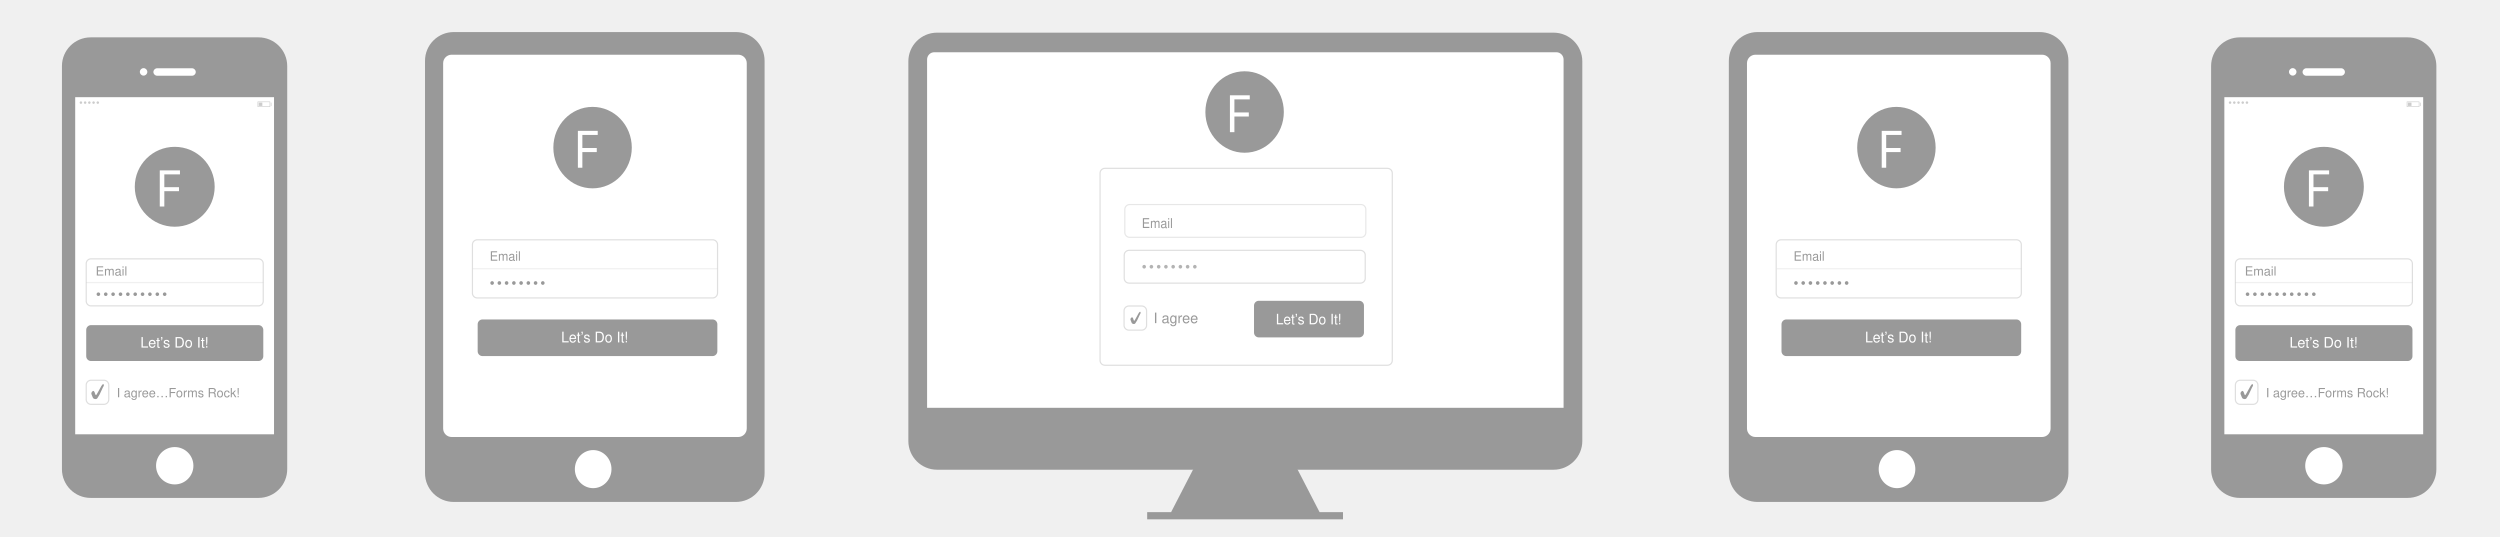
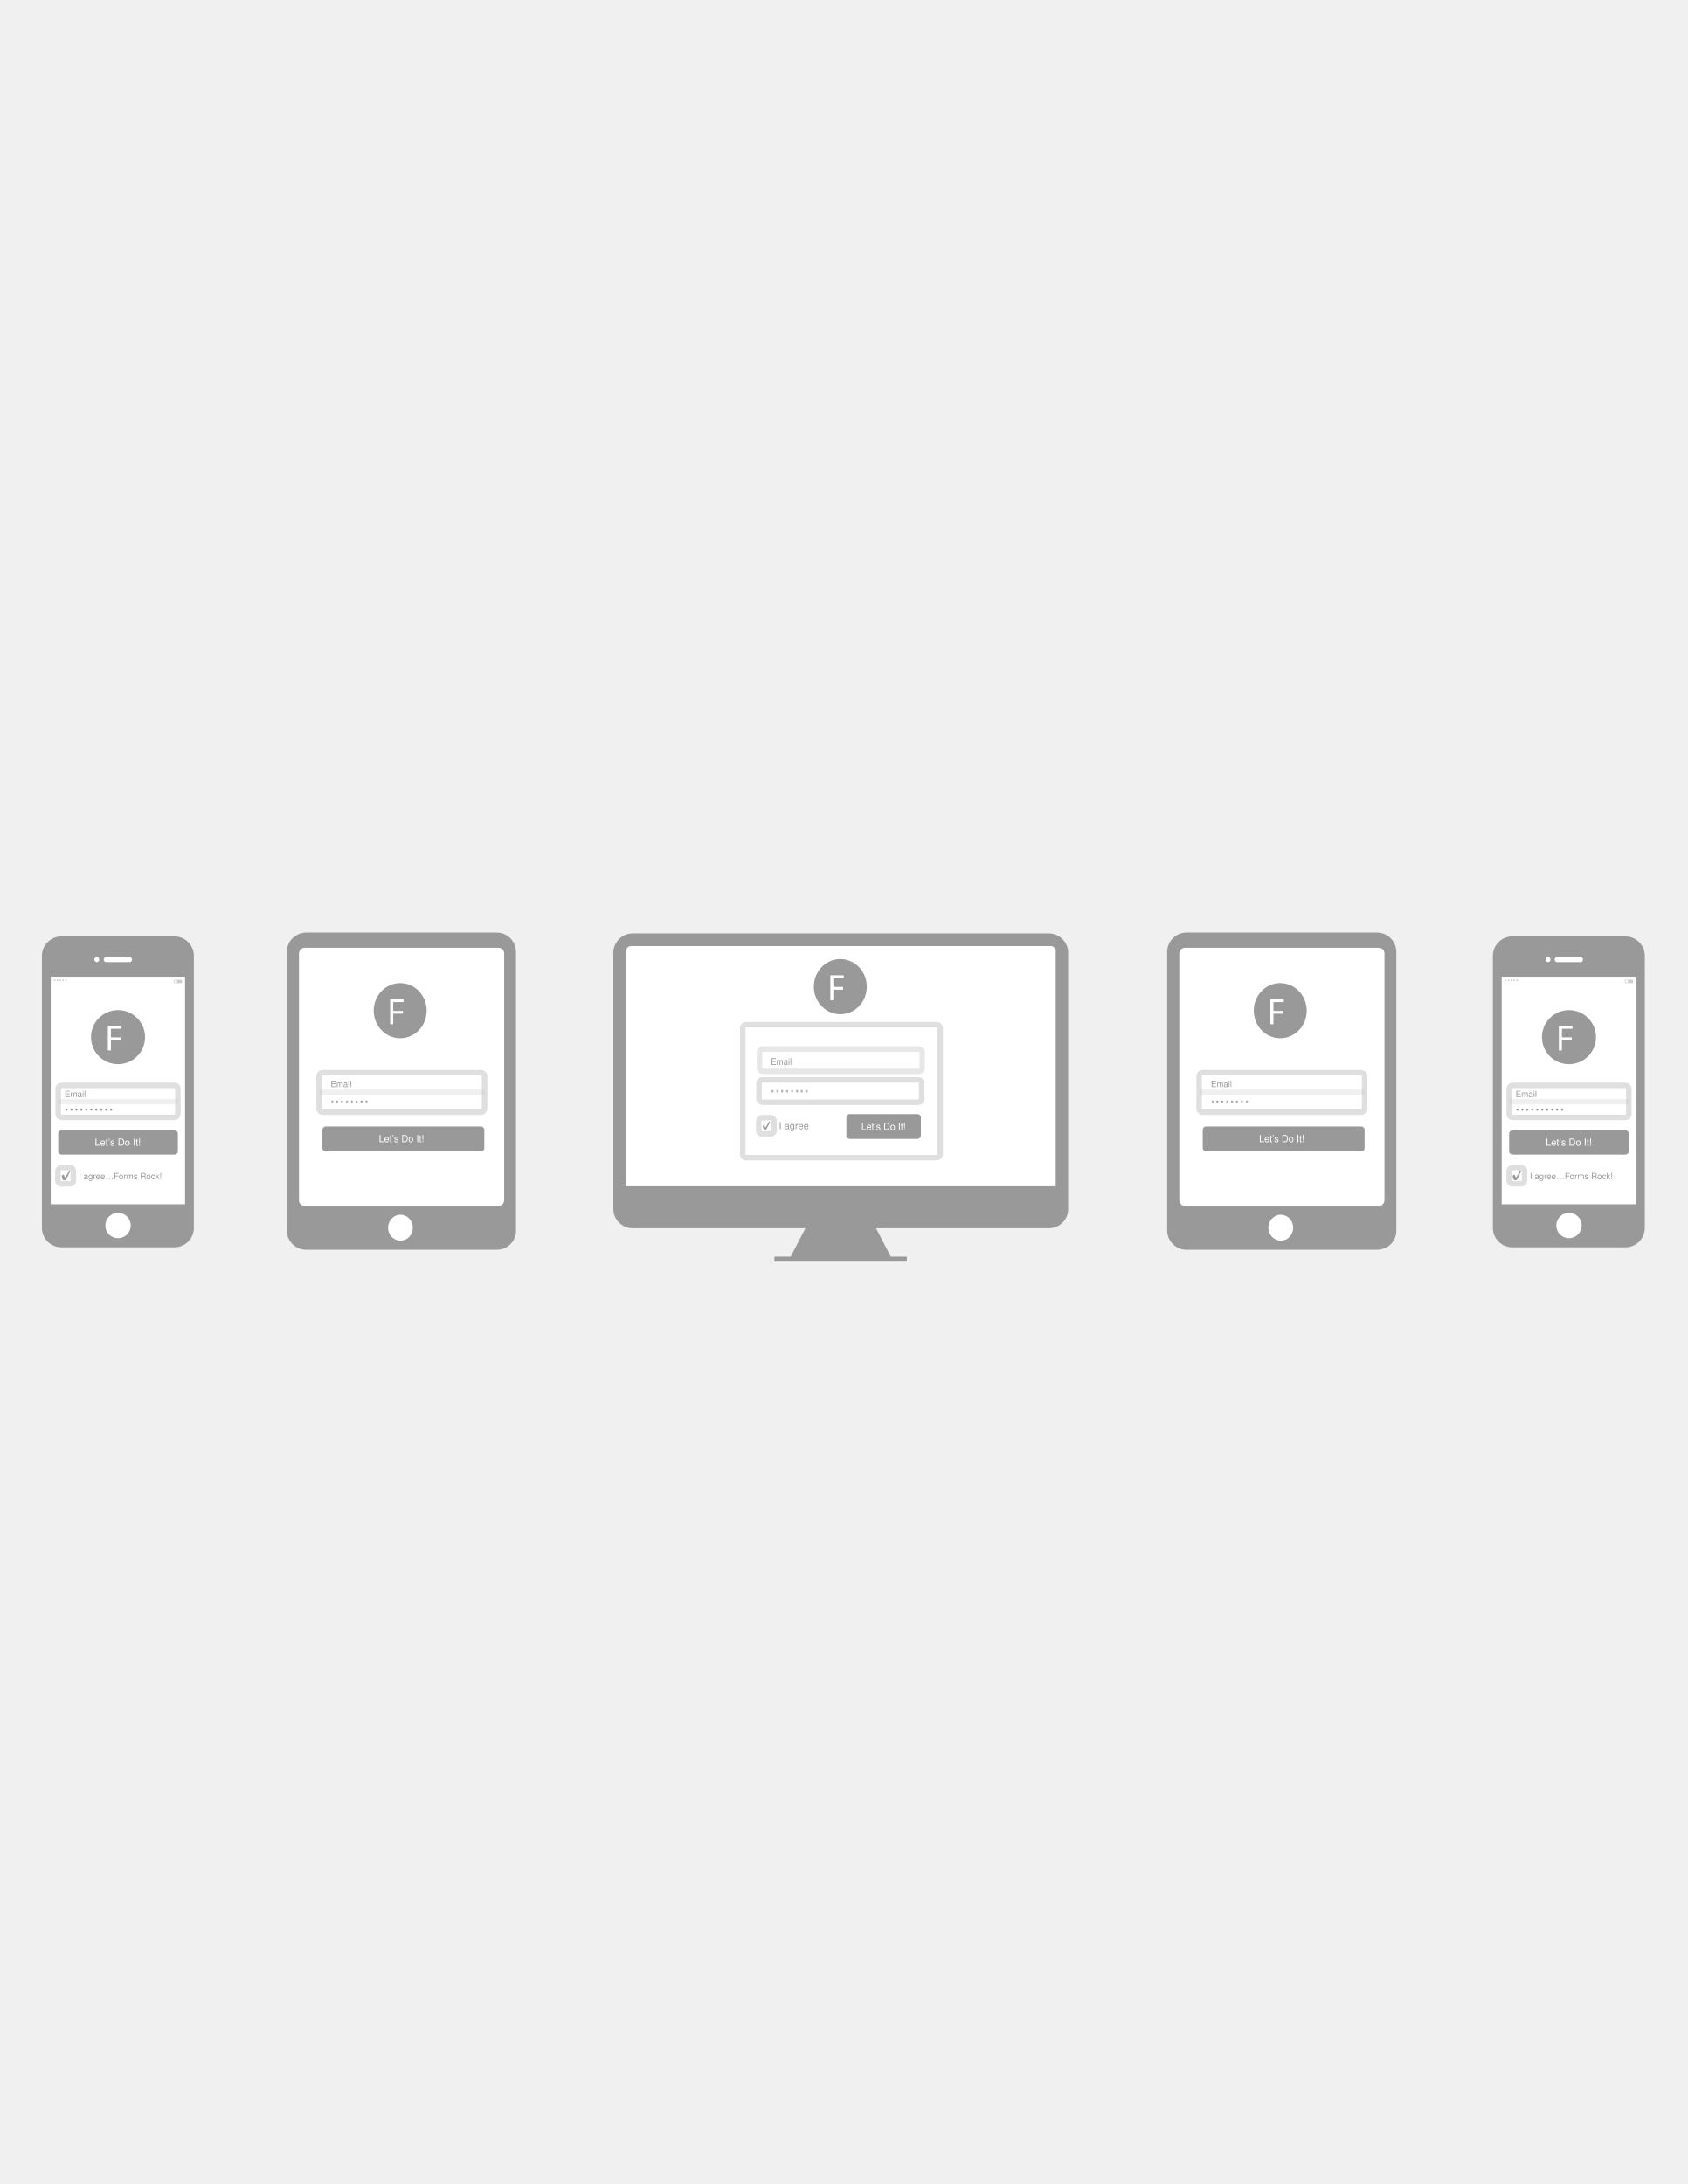
- <svg xmlns="http://www.w3.org/2000/svg" version="1.1" x="0" y="0" viewBox="0 0 4149.3 890" enable-background="new 0 0 4149.3 890" xml:space="preserve">
-   <path fill="#999999" d="M429 826.4H150.5c-26.4 0-47.7-21.4-47.7-47.7V109.7c0-26.4 21.4-47.7 47.7-47.7H429c26.4 0 47.7 21.4 47.7 47.7v668.9C476.8 805.1 455.4 826.4 429 826.4z" />
-   <rect x="124.8" y="161.3" fill="#FFFFFF" width="330" height="559.5" />
-   <circle fill="#FFFFFF" cx="290" cy="773" r="31" />
-   <path fill="#FFFFFF" d="M318.7 125.7h-57.9c-3.4 0-6.2-2.8-6.2-6.2v0c0-3.4 2.8-6.2 6.2-6.2h57.9c3.4 0 6.2 2.8 6.2 6.2v0C324.9 122.9 322.1 125.7 318.7 125.7z" />
-   <circle fill="#FFFFFF" cx="238.3" cy="119.3" r="6.2" />
-   <circle fill="#CCCCCC" cx="134.3" cy="170.3" r="2.1" />
-   <circle fill="#CCCCCC" cx="141.3" cy="170.3" r="2.1" />
-   <circle fill="#CCCCCC" cx="148.3" cy="170.3" r="2.1" />
-   <circle fill="#CCCCCC" cx="155.3" cy="170.3" r="2.1" />
-   <circle fill="#CCCCCC" cx="162.3" cy="170.3" r="2.1" />
-   <rect x="428" y="169" fill="none" stroke="#CCCCCC" stroke-miterlimit="10" width="20" height="8" />
-   <rect x="429.3" y="170.2" fill="#CCCCCC" width="6.1" height="5.6" />
-   <path fill="#CCCCCC" d="M450.2 176.1h-0.4c-0.2 0-0.3-0.1-0.3-0.3v-5.2c0-0.2 0.1-0.3 0.3-0.3h0.4c0.2 0 0.3 0.1 0.3 0.3v5.2C450.6 176 450.4 176.1 450.2 176.1z" />
-   <path opacity="0.26" fill="#FFFFFF" stroke="#828282" stroke-width="2" stroke-miterlimit="10" d="M428.9 507.7H151.1c-4.4 0-8-3.6-8-8v-62.1c0-4.4 3.6-8 8-8h277.8c4.4 0 8 3.6 8 8v62.1C436.9 504.1 433.3 507.7 428.9 507.7z" />
-   <line opacity="0.26" fill="none" stroke="#C5C5C5" stroke-width="2" stroke-miterlimit="10" x1="143" y1="469" x2="437" y2="469" />
-   <image overflow="visible" opacity="0.25" width="318" height="85" transform="matrix(1 0 0 1 131 532)" />
-   <path fill="#999999" d="M429 599.2H151.1c-4.4 0-8-3.6-8-8v-43.6c0-4.4 3.6-8 8-8H429c4.4 0 8 3.6 8 8v43.6C437 595.6 433.4 599.2 429 599.2z" />
-   <circle fill="#999999" cx="163.3" cy="488.3" r="3" />
-   <circle fill="#999999" cx="175.5" cy="488.3" r="3" />
-   <circle fill="#999999" cx="187.7" cy="488.3" r="3" />
-   <circle fill="#999999" cx="200" cy="488.3" r="3" />
-   <circle fill="#999999" cx="212.2" cy="488.3" r="3" />
-   <circle fill="#999999" cx="224.4" cy="488.3" r="3" />
-   <circle fill="#999999" cx="236.6" cy="488.3" r="3" />
-   <circle fill="#999999" cx="248.8" cy="488.3" r="3" />
-   <circle fill="#999999" cx="261.1" cy="488.3" r="3" />
-   <circle fill="#999999" cx="273.3" cy="488.3" r="3" />
-   <text transform="matrix(1 0 0 1 158.738 457.3281)" fill="#999999" font-family="'Helvetica'" font-size="21">Email</text>
-   <circle fill="#999999" cx="290" cy="310" r="66.3" />
-   <path opacity="0.26" fill="none" stroke="#828282" stroke-width="2" stroke-miterlimit="10" d="M172.5 671.1h-21.4c-4.4 0-8-3.6-8-8v-24c0-4.4 3.6-8 8-8h21.4c4.4 0 8 3.6 8 8v24C180.5 667.5 176.9 671.1 172.5 671.1z" />
-   <text transform="matrix(1 0 0 1 257.0232 342.7646)" fill="#FFFFFF" font-family="'CherrySwash-Regular'" font-size="84">F</text>
-   <text transform="matrix(1 0 0 1 193.738 659.3281)" fill="#999999" font-family="'Helvetica'" font-size="21">I agree…Forms Rock!</text>
-   <path fill="#999999" d="M172.4 639.3c0 1.3-0.9 2.4-1.6 3.7l-0.1 0.2 -5.5 11.8c-1.4 2.5-2.6 4.5-3.6 5.9 -1 1.4-1.8 1.2-2.4 1.4 -0.6 0.2-1.4 0.1-2.4-0.2 -1-0.3-1.7-0.7-2.1-1.2 -0.7-1-0.8-1.4-1.4-2.9 -0.6-1.5-0.8-1.8-1.6-4 -0.3-1-0.1-2 0.5-3.1 0.6-1.1 1.4-1.7 2.4-2 1-0.3 1.8 0.5 2.4 2.2 0.1 0.2 0.1 0.3 0.2 0.4 0.5 1.3 0.9 3.2 1.3 3.6 0.3 0.5 0.7 0.7 1 0.6 0.1 0 0.4-0.3 0.7-0.7 0.3-0.4 1.7-2.9 2.1-3.6l5.8-10.5c0.6-1 1.1-1.7 1.6-2.3 0.5-0.6 1-0.9 1.4-1 0.3-0.1 0.6 0 0.8 0.2 0.2 0.2 0.4 0.6 0.5 1.2L172.4 639.3z" />
-   <text transform="matrix(1 0 0 1 232.9032 576.9155)" fill="#FFFFFF" font-family="'Helvetica'" font-size="24">Let’s Do It!</text>
-   <path fill="#999999" d="M3996 826.4h-278.5c-26.4 0-47.7-21.4-47.7-47.7V109.7c0-26.4 21.4-47.7 47.7-47.7H3996c26.4 0 47.7 21.4 47.7 47.7v668.9C4043.8 805.1 4022.4 826.4 3996 826.4z" />
-   <rect x="3691.8" y="161.3" fill="#FFFFFF" width="330" height="559.5" />
-   <circle fill="#FFFFFF" cx="3857" cy="773" r="31" />
-   <path fill="#FFFFFF" d="M3885.7 125.7h-57.9c-3.4 0-6.2-2.8-6.2-6.2v0c0-3.4 2.8-6.2 6.2-6.2h57.9c3.4 0 6.2 2.8 6.2 6.2v0C3891.9 122.9 3889.1 125.7 3885.7 125.7z" />
-   <circle fill="#FFFFFF" cx="3805.3" cy="119.3" r="6.2" />
-   <circle fill="#CCCCCC" cx="3701.3" cy="170.3" r="2.1" />
-   <circle fill="#CCCCCC" cx="3708.3" cy="170.3" r="2.1" />
-   <circle fill="#CCCCCC" cx="3715.3" cy="170.3" r="2.1" />
-   <circle fill="#CCCCCC" cx="3722.3" cy="170.3" r="2.1" />
-   <circle fill="#CCCCCC" cx="3729.3" cy="170.3" r="2.1" />
-   <rect x="3995" y="169" fill="none" stroke="#CCCCCC" stroke-miterlimit="10" width="20" height="8" />
-   <rect x="3996.3" y="170.2" fill="#CCCCCC" width="6.1" height="5.6" />
-   <path fill="#CCCCCC" d="M4017.2 176.1h-0.4c-0.2 0-0.3-0.1-0.3-0.3v-5.2c0-0.2 0.1-0.3 0.3-0.3h0.4c0.2 0 0.3 0.1 0.3 0.3v5.2C4017.6 176 4017.4 176.1 4017.2 176.1z" />
-   <path opacity="0.26" fill="#FFFFFF" stroke="#828282" stroke-width="2" stroke-miterlimit="10" d="M3995.9 507.7h-277.8c-4.4 0-8-3.6-8-8v-62.1c0-4.4 3.6-8 8-8h277.8c4.4 0 8 3.6 8 8v62.1C4003.9 504.1 4000.3 507.7 3995.9 507.7z" />
-   <line opacity="0.26" fill="none" stroke="#C5C5C5" stroke-width="2" stroke-miterlimit="10" x1="3710" y1="469" x2="4004" y2="469" />
-   <image overflow="visible" opacity="0.25" width="318" height="85" transform="matrix(1 0 0 1 3698 532)" />
-   <path fill="#999999" d="M3996 599.2h-277.9c-4.4 0-8-3.6-8-8v-43.6c0-4.4 3.6-8 8-8H3996c4.4 0 8 3.6 8 8v43.6C4004 595.6 4000.4 599.2 3996 599.2z" />
-   <circle fill="#999999" cx="3730.3" cy="488.3" r="3" />
-   <circle fill="#999999" cx="3742.5" cy="488.3" r="3" />
-   <circle fill="#999999" cx="3754.7" cy="488.3" r="3" />
-   <circle fill="#999999" cx="3767" cy="488.3" r="3" />
-   <circle fill="#999999" cx="3779.2" cy="488.3" r="3" />
-   <circle fill="#999999" cx="3791.4" cy="488.3" r="3" />
-   <circle fill="#999999" cx="3803.6" cy="488.3" r="3" />
-   <circle fill="#999999" cx="3815.8" cy="488.3" r="3" />
-   <circle fill="#999999" cx="3828.1" cy="488.3" r="3" />
-   <circle fill="#999999" cx="3840.3" cy="488.3" r="3" />
-   <text transform="matrix(1 0 0 1 3725.738 457.3281)" fill="#999999" font-family="'Helvetica'" font-size="21">Email</text>
-   <circle fill="#999999" cx="3857" cy="310" r="66.3" />
-   <path opacity="0.26" fill="none" stroke="#828282" stroke-width="2" stroke-miterlimit="10" d="M3739.5 671.1h-21.4c-4.4 0-8-3.6-8-8v-24c0-4.4 3.6-8 8-8h21.4c4.4 0 8 3.6 8 8v24C3747.5 667.5 3743.9 671.1 3739.5 671.1z" />
-   <text transform="matrix(1 0 0 1 3824.023 342.7646)" fill="#FFFFFF" font-family="'CherrySwash-Regular'" font-size="84">F</text>
-   <text transform="matrix(1 0 0 1 3760.738 659.3281)" fill="#999999" font-family="'Helvetica'" font-size="21">I agree…Forms Rock!</text>
-   <path fill="#999999" d="M3739.4 639.3c0 1.3-0.9 2.4-1.6 3.7l-0.1 0.2 -5.5 11.8c-1.4 2.5-2.6 4.5-3.6 5.9 -1 1.4-1.8 1.2-2.4 1.4 -0.6 0.2-1.4 0.1-2.4-0.2 -1-0.3-1.7-0.7-2.1-1.2 -0.7-1-0.8-1.4-1.4-2.9 -0.6-1.5-0.8-1.8-1.6-4 -0.3-1-0.1-2 0.5-3.1 0.6-1.1 1.4-1.7 2.4-2 1-0.3 1.8 0.5 2.4 2.2 0.1 0.2 0.1 0.3 0.2 0.4 0.5 1.3 0.9 3.2 1.3 3.6 0.3 0.5 0.7 0.7 1 0.6 0.1 0 0.4-0.3 0.7-0.7 0.3-0.4 1.7-2.9 2.1-3.6l5.8-10.5c0.6-1 1.1-1.7 1.6-2.3 0.5-0.6 1-0.9 1.4-1 0.3-0.1 0.6 0 0.8 0.2 0.2 0.2 0.4 0.6 0.5 1.2L3739.4 639.3z" />
-   <text transform="matrix(1 0 0 1 3799.903 576.9155)" fill="#FFFFFF" font-family="'Helvetica'" font-size="24">Let’s Do It!</text>
-   <path fill="#999999" d="M1221.3 833.1H753.1c-26.4 0-47.7-21.4-47.7-47.7V100.9c0-26.4 21.4-47.7 47.7-47.7h468.2c26.4 0 47.7 21.4 47.7 47.7v684.5C1269.1 811.7 1247.7 833.1 1221.3 833.1z" />
-   <path fill="#FFFFFF" d="M1225.3 725.3H749.6c-7.8 0-14.1-6.3-14.1-14.1V104.9c0-7.8 6.3-14.1 14.1-14.1h475.7c7.8 0 14.1 6.3 14.1 14.1v606.2C1239.4 718.9 1233.1 725.3 1225.3 725.3z" />
-   <ellipse fill="#FFFFFF" cx="984.5" cy="778.6" rx="30.4" ry="31.6" />
-   <path opacity="0.26" fill="#FFFFFF" stroke="#828282" stroke-width="2" stroke-miterlimit="10" d="M1182.8 494.5H792.1c-4.4 0-8-3.6-8-8v-80.5c0-4.4 3.6-8 8-8h390.8c4.4 0 8 3.6 8 8v80.5C1190.8 491 1187.2 494.5 1182.8 494.5z" />
-   <line opacity="0.26" fill="none" stroke="#C5C5C5" stroke-width="2" stroke-miterlimit="10" x1="785" y1="446" x2="1191" y2="446" />
-   <image overflow="visible" opacity="0.25" width="422" height="85" transform="matrix(1 0 0 1 780.5931 523.0434)" />
-   <path fill="#999999" d="M1182.6 591H800.8c-4.4 0-8-3.6-8-8v-44.8c0-4.4 3.6-8 8-8h381.8c4.4 0 8 3.6 8 8V583C1190.6 587.4 1187 591 1182.6 591z" />
-   <ellipse fill="#999999" cx="816.8" cy="469.7" rx="3" ry="3.1" />
-   <ellipse fill="#999999" cx="828.8" cy="469.7" rx="3" ry="3.1" />
-   <ellipse fill="#999999" cx="840.8" cy="469.7" rx="3" ry="3.1" />
-   <ellipse fill="#999999" cx="852.9" cy="469.7" rx="3" ry="3.1" />
-   <ellipse fill="#999999" cx="864.9" cy="469.7" rx="3" ry="3.1" />
-   <ellipse fill="#999999" cx="876.9" cy="469.7" rx="3" ry="3.1" />
-   <ellipse fill="#999999" cx="888.9" cy="469.7" rx="3" ry="3.1" />
-   <ellipse fill="#999999" cx="900.9" cy="469.7" rx="3" ry="3.1" />
-   <text transform="matrix(0.9625 0 0 1 812.8049 432.7056)" fill="#999999" font-family="'Helvetica'" font-size="21.43">Email</text>
-   <ellipse fill="#999999" cx="983.5" cy="245" rx="65.1" ry="67.6" />
-   <text transform="matrix(0.9625 0 0 1 951.1262 278.3892)" fill="#FFFFFF" font-family="'CherrySwash-Regular'" font-size="85.71">F</text>
-   <text transform="matrix(0.9625 0 0 1 931.3196 568.3149)" fill="#FFFFFF" font-family="'Helvetica'" font-size="24.49">Let’s Do It!</text>
-   <path fill="#999999" d="M3385.3 833.1h-468.2c-26.4 0-47.7-21.4-47.7-47.7V100.9c0-26.4 21.4-47.7 47.7-47.7h468.2c26.4 0 47.7 21.4 47.7 47.7v684.5C3433.1 811.7 3411.7 833.1 3385.3 833.1z" />
-   <path fill="#FFFFFF" d="M3389.3 725.3h-475.7c-7.8 0-14.1-6.3-14.1-14.1V104.9c0-7.8 6.3-14.1 14.1-14.1h475.7c7.8 0 14.1 6.3 14.1 14.1v606.2C3403.4 718.9 3397.1 725.3 3389.3 725.3z" />
-   <ellipse fill="#FFFFFF" cx="3148.5" cy="778.6" rx="30.4" ry="31.6" />
-   <path opacity="0.26" fill="#FFFFFF" stroke="#828282" stroke-width="2" stroke-miterlimit="10" d="M3346.8 494.5h-390.8c-4.4 0-8-3.6-8-8v-80.5c0-4.4 3.6-8 8-8h390.8c4.4 0 8 3.6 8 8v80.5C3354.8 491 3351.2 494.5 3346.8 494.5z" />
-   <line opacity="0.26" fill="none" stroke="#C5C5C5" stroke-width="2" stroke-miterlimit="10" x1="2949" y1="446" x2="3355" y2="446" />
-   <image overflow="visible" opacity="0.25" width="422" height="85" transform="matrix(1 0 0 1 2944.593 523.0434)" />
-   <path fill="#999999" d="M3346.6 591h-381.8c-4.4 0-8-3.6-8-8v-44.8c0-4.4 3.6-8 8-8h381.8c4.4 0 8 3.6 8 8V583C3354.6 587.4 3351 591 3346.6 591z" />
-   <ellipse fill="#999999" cx="2980.8" cy="469.7" rx="3" ry="3.1" />
-   <ellipse fill="#999999" cx="2992.8" cy="469.7" rx="3" ry="3.1" />
-   <ellipse fill="#999999" cx="3004.8" cy="469.7" rx="3" ry="3.1" />
-   <ellipse fill="#999999" cx="3016.9" cy="469.7" rx="3" ry="3.1" />
-   <ellipse fill="#999999" cx="3028.9" cy="469.7" rx="3" ry="3.1" />
-   <ellipse fill="#999999" cx="3040.9" cy="469.7" rx="3" ry="3.1" />
-   <ellipse fill="#999999" cx="3052.9" cy="469.7" rx="3" ry="3.1" />
-   <ellipse fill="#999999" cx="3064.9" cy="469.7" rx="3" ry="3.1" />
-   <text transform="matrix(0.9625 0 0 1 2976.805 432.7056)" fill="#999999" font-family="'Helvetica'" font-size="21.43">Email</text>
-   <ellipse fill="#999999" cx="3147.5" cy="245" rx="65.1" ry="67.6" />
-   <text transform="matrix(0.9625 0 0 1 3115.126 278.3892)" fill="#FFFFFF" font-family="'CherrySwash-Regular'" font-size="85.71">F</text>
-   <text transform="matrix(0.9625 0 0 1 3095.32 568.3149)" fill="#FFFFFF" font-family="'Helvetica'" font-size="24.49">Let’s Do It!</text>
-   <path fill="#999999" d="M2578.5 779.6H1555.3c-26.4 0-47.7-21.4-47.7-47.7v-630c0-26.4 21.4-47.7 47.7-47.7h1023.2c26.4 0 47.7 21.4 47.7 47.7v630C2626.2 758.2 2604.8 779.6 2578.5 779.6z" />
-   <path fill="#FFFFFF" d="M2595.1 676.8H1538.7V98.7c0-6.6 5.4-12 12-12h1032.4c6.6 0 12 5.4 12 12V676.8z" />
-   <path opacity="0.26" fill="#FFFFFF" stroke="#828282" stroke-width="2" stroke-miterlimit="10" d="M2258.9 393.9h-384c-4.4 0-8-3.6-8-8v-38.4c0-4.4 3.6-8 8-8h384c4.4 0 8 3.6 8 8v38.4C2266.9 390.3 2263.3 393.9 2258.9 393.9z" />
-   <path opacity="0.26" fill="#FFFFFF" stroke="#828282" stroke-width="2" stroke-miterlimit="10" d="M2302.8 606.2h-469c-4.4 0-8-3.6-8-8V287.4c0-4.4 3.6-8 8-8h469c4.4 0 8 3.6 8 8v310.8C2310.8 602.6 2307.2 606.2 2302.8 606.2z" />
-   <image overflow="visible" opacity="0.25" width="207" height="86" transform="matrix(1 0 0 1 2069 492)" />
-   <path fill="#999999" d="M2255.8 560h-166.5c-4.4 0-8-3.6-8-8v-44.8c0-4.4 3.6-8 8-8h166.5c4.4 0 8 3.6 8 8V552C2263.8 556.4 2260.2 560 2255.8 560z" />
-   <ellipse fill="#999999" cx="1899" cy="442.7" rx="3" ry="3.1" />
-   <ellipse fill="#999999" cx="1911" cy="442.7" rx="3" ry="3.1" />
-   <ellipse fill="#999999" cx="1923.1" cy="442.7" rx="3" ry="3.1" />
-   <ellipse fill="#999999" cx="1935.1" cy="442.7" rx="3" ry="3.1" />
-   <ellipse fill="#999999" cx="1947.1" cy="442.7" rx="3" ry="3.1" />
-   <ellipse fill="#999999" cx="1959.1" cy="442.7" rx="3" ry="3.1" />
-   <ellipse fill="#999999" cx="1971.1" cy="442.7" rx="3" ry="3.1" />
-   <ellipse fill="#999999" cx="1983.1" cy="442.7" rx="3" ry="3.1" />
-   <text transform="matrix(0.9163 0 0 1 1895.008 378.4297)" fill="#999999" font-family="'Helvetica'" font-size="22.51">Email</text>
-   <ellipse fill="#999999" cx="2065.7" cy="185.9" rx="65.1" ry="67.6" />
-   <text transform="matrix(0.9625 0 0 1 2033.33 219.3601)" fill="#FFFFFF" font-family="'CherrySwash-Regular'" font-size="85.71">F</text>
-   <text transform="matrix(0.9625 0 0 1 2117.443 538.2859)" fill="#FFFFFF" font-family="'Helvetica'" font-size="24">Let’s Do It!</text>
-   <polygon fill="#999999" points="2190.1 850 2150.9 774 1982.9 774 1943.7 850 1904 850 1904 862 2229 862 2229 850 " />
-   <path opacity="0.26" fill="#FFFFFF" stroke="#828282" stroke-width="2" stroke-miterlimit="10" d="M2257.9 469.9h-384c-4.4 0-8-3.6-8-8v-38.4c0-4.4 3.6-8 8-8h384c4.4 0 8 3.6 8 8v38.4C2265.9 466.3 2262.3 469.9 2257.9 469.9z" />
-   <path opacity="0.26" fill="none" stroke="#828282" stroke-width="2" stroke-miterlimit="10" d="M1895 547.9h-21.4c-4.4 0-8-3.6-8-8v-24c0-4.4 3.6-8 8-8h21.4c4.4 0 8 3.6 8 8v24C1903 544.3 1899.4 547.9 1895 547.9z" />
-   <text transform="matrix(1 0 0 1 1914.534 536.3135)" fill="#999999" font-family="'Helvetica'" font-size="24">I agree</text>
-   <path fill="#999999" d="M1893.2 519c0 1.1-0.7 1.9-1.3 3l-0.1 0.2 -4.5 9.6c-1.1 2-2.1 3.6-3 4.8 -0.9 1.2-1.5 1-2 1.1 -0.5 0.1-1.1 0.1-1.9-0.2 -0.8-0.3-1.4-0.6-1.7-1 -0.5-0.8-0.7-1.1-1.1-2.4 -0.5-1.2-0.7-1.4-1.3-3.3 -0.2-0.8-0.1-1.6 0.4-2.5 0.5-0.9 1.2-1.4 2-1.6 0.8-0.2 1.4 0.4 2 1.8 0.1 0.2 0.1 0.3 0.1 0.4 0.4 1.1 0.8 2.6 1 3 0.3 0.4 0.6 0.5 0.8 0.5 0.1 0 0.3-0.2 0.6-0.6 0.3-0.3 1.4-2.4 1.7-3l4.7-8.6c0.5-0.8 0.9-1.4 1.3-1.9 0.4-0.5 0.8-0.7 1.1-0.8 0.3-0.1 0.5 0 0.6 0.1 0.2 0.2 0.3 0.5 0.4 0.9L1893.2 519z" />
+ <svg xmlns="http://www.w3.org/2000/svg" version="1.1" id="devices" x="0px" y="0px" viewBox="0 0 612 792" enable-background="new 0 0 612 792" xml:space="preserve">
+   <g id="mobile-left">
+     <path fill="#999999" d="M63.3,452.3H22.2c-3.9,0-7-3.2-7-7v-98.7c0-3.9,3.2-7,7-7h41.1c3.9,0,7,3.2,7,7v98.7   C70.3,449.1,67.2,452.3,63.3,452.3z" />
+     <rect x="18.4" y="354.2" fill="#FFFFFF" width="48.7" height="82.5" />
+     <circle fill="#FFFFFF" cx="42.8" cy="444.4" r="4.6" />
+     <path fill="#FFFFFF" d="M47,348.9h-8.5c-0.5,0-0.9-0.4-0.9-0.9l0,0c0-0.5,0.4-0.9,0.9-0.9H47c0.5,0,0.9,0.4,0.9,0.9l0,0   C47.9,348.5,47.5,348.9,47,348.9z" />
+     <circle fill="#FFFFFF" cx="35.1" cy="348" r="0.9" />
+     <circle fill="#CCCCCC" cx="19.8" cy="355.5" r="0.3" />
+     <circle fill="#CCCCCC" cx="20.8" cy="355.5" r="0.3" />
+     <circle fill="#CCCCCC" cx="21.9" cy="355.5" r="0.3" />
+     <circle fill="#CCCCCC" cx="22.9" cy="355.5" r="0.3" />
+     <circle fill="#CCCCCC" cx="23.9" cy="355.5" r="0.3" />
+     <path fill="#CCCCCC" d="M66.4,356.3L66.4,356.3c-0.1,0-0.1,0-0.1,0v-0.8c0,0,0,0,0,0h0.1c0,0,0,0,0,0L66.4,356.3   C66.5,356.3,66.4,356.3,66.4,356.3z" />
+     <rect x="63.1" y="355.3" fill="#CCCCCC" width="2.9" height="1.2" />
+     <rect x="63.3" y="355.5" fill="#FFFFFF" width="0.9" height="0.8" />
+     <g id="fields">
+       <path opacity="0.26" fill="#FFFFFF" stroke="#828282" stroke-width="2" stroke-miterlimit="10" enable-background="new    " d="    M63.3,405.2h-41c-0.6,0-1.2-0.5-1.2-1.2v-9.2c0-0.6,0.5-1.2,1.2-1.2h41c0.6,0,1.2,0.5,1.2,1.2v9.2    C64.4,404.7,63.9,405.2,63.3,405.2z" />
+       <line opacity="0.26" fill="none" stroke="#C5C5C5" stroke-width="2" stroke-miterlimit="10" enable-background="new    " x1="21.1" y1="399.5" x2="64.5" y2="399.5" />
+       <circle fill="#999999" cx="24.1" cy="402.4" r="0.4" />
+       <circle fill="#999999" cx="25.9" cy="402.4" r="0.4" />
+       <circle fill="#999999" cx="27.7" cy="402.4" r="0.4" />
+       <circle fill="#999999" cx="29.5" cy="402.4" r="0.4" />
+       <circle fill="#999999" cx="31.3" cy="402.4" r="0.4" />
+       <circle fill="#999999" cx="33.1" cy="402.4" r="0.4" />
+       <circle fill="#999999" cx="34.9" cy="402.4" r="0.4" />
+       <circle fill="#999999" cx="36.7" cy="402.4" r="0.4" />
+       <circle fill="#999999" cx="38.5" cy="402.4" r="0.4" />
+       <circle fill="#999999" cx="40.3" cy="402.4" r="0.4" />
+       <text transform="matrix(1 0 0 1 23.4132 397.8181)" fill="#999999" font-family="'Helvetica'" font-size="3.097">Email</text>
+     </g>
+     <g id="logo">
+       <circle fill="#999999" cx="42.8" cy="376.1" r="9.8" />
+       <text transform="matrix(1 0 0 1 37.9098 380.921)" fill="#FFFFFF" font-family="'CherrySwash-Regular'" font-size="12.39">F</text>
+     </g>
+     <g id="checkbox">
+       <path opacity="0.26" fill="none" stroke="#828282" stroke-width="2" stroke-miterlimit="10" enable-background="new    " d="    M25.4,429.3h-3.2c-0.6,0-1.2-0.5-1.2-1.2v-3.5c0-0.6,0.5-1.2,1.2-1.2h3.2c0.6,0,1.2,0.5,1.2,1.2v3.5    C26.6,428.8,26.1,429.3,25.4,429.3z" />
+       <text transform="matrix(1 0 0 1 28.5752 427.613)" fill="#999999" font-family="'Helvetica'" font-size="3.097">I agree…Forms Rock!</text>
+       <path fill="#999999" d="M25.4,424.7c0,0.2-0.1,0.4-0.2,0.5l0,0l-0.8,1.7c-0.2,0.4-0.4,0.7-0.5,0.9c-0.1,0.2-0.3,0.2-0.4,0.2    c-0.1,0-0.2,0-0.4,0c-0.1,0-0.3-0.1-0.3-0.2c-0.1-0.1-0.1-0.2-0.2-0.4c-0.1-0.2-0.1-0.3-0.2-0.6c0-0.1,0-0.3,0.1-0.5    c0.1-0.2,0.2-0.3,0.4-0.3s0.3,0.1,0.4,0.3c0,0,0,0,0,0.1c0.1,0.2,0.1,0.5,0.2,0.5c0,0.1,0.1,0.1,0.1,0.1c0,0,0.1,0,0.1-0.1    s0.3-0.4,0.3-0.5l0.9-1.5c0.1-0.1,0.2-0.3,0.2-0.3c0.1-0.1,0.1-0.1,0.2-0.1c0,0,0.1,0,0.1,0C25.4,424.5,25.4,424.5,25.4,424.7    L25.4,424.7z" />
+     </g>
+     <g id="button">
+       <path fill="#999999" d="M63.3,418.7h-41c-0.6,0-1.2-0.5-1.2-1.2v-6.4c0-0.6,0.5-1.2,1.2-1.2h41c0.6,0,1.2,0.5,1.2,1.2v6.4    C64.5,418.2,63.9,418.7,63.3,418.7z" />
+       <text transform="matrix(1 0 0 1 34.3519 415.4565)" fill="#FFFFFF" font-family="'Helvetica'" font-size="3.54">Let’s Do It!</text>
+     </g>
+   </g>
+   <g id="mobile-right">
+     <path fill="#999999" d="M589.4,452.3h-41.1c-3.9,0-7-3.2-7-7v-98.7c0-3.9,3.2-7,7-7h41.1c3.9,0,7,3.2,7,7v98.7   C596.4,449.1,593.3,452.3,589.4,452.3z" />
+     <rect x="544.5" y="354.2" fill="#FFFFFF" width="48.7" height="82.5" />
+     <circle fill="#FFFFFF" cx="568.9" cy="444.4" r="4.6" />
+     <path fill="#FFFFFF" d="M573.1,348.9h-8.5c-0.5,0-0.9-0.4-0.9-0.9l0,0c0-0.5,0.4-0.9,0.9-0.9h8.5c0.5,0,0.9,0.4,0.9,0.9l0,0   C574,348.5,573.6,348.9,573.1,348.9z" />
+     <circle fill="#FFFFFF" cx="561.3" cy="348" r="0.9" />
+     <circle fill="#CCCCCC" cx="545.9" cy="355.5" r="0.3" />
+     <circle fill="#CCCCCC" cx="547" cy="355.5" r="0.3" />
+     <circle fill="#CCCCCC" cx="548" cy="355.5" r="0.3" />
+     <circle fill="#CCCCCC" cx="549" cy="355.5" r="0.3" />
+     <circle fill="#CCCCCC" cx="550.1" cy="355.5" r="0.3" />
+     <rect x="589.2" y="355.3" fill="#CCCCCC" width="2.9" height="1.2" />
+     <rect x="589.4" y="355.5" fill="#FFFFFF" width="0.9" height="0.8" />
+     <path fill="#CCCCCC" d="M592.5,356.3L592.5,356.3c-0.1,0-0.1,0-0.1,0v-0.8c0,0,0,0,0,0h0.1c0,0,0,0,0,0L592.5,356.3   C592.6,356.3,592.5,356.3,592.5,356.3z" />
+     <path opacity="0.26" fill="#FFFFFF" stroke="#828282" stroke-width="2" stroke-miterlimit="10" enable-background="new    " d="   M589.4,405.2h-41c-0.6,0-1.2-0.5-1.2-1.2v-9.2c0-0.6,0.5-1.2,1.2-1.2h41c0.6,0,1.2,0.5,1.2,1.2v9.2   C590.6,404.7,590,405.2,589.4,405.2z" />
+     <line opacity="0.26" fill="none" stroke="#C5C5C5" stroke-width="2" stroke-miterlimit="10" enable-background="new    " x1="547.2" y1="399.5" x2="590.6" y2="399.5" />
+     <path fill="#999999" d="M589.4,418.7h-41c-0.6,0-1.2-0.5-1.2-1.2v-6.4c0-0.6,0.5-1.2,1.2-1.2h41c0.6,0,1.2,0.5,1.2,1.2v6.4   C590.6,418.2,590,418.7,589.4,418.7z" />
+     <circle fill="#999999" cx="550.2" cy="402.4" r="0.4" />
+     <circle fill="#999999" cx="552" cy="402.4" r="0.4" />
+     <circle fill="#999999" cx="553.8" cy="402.4" r="0.4" />
+     <circle fill="#999999" cx="555.6" cy="402.4" r="0.4" />
+     <circle fill="#999999" cx="557.4" cy="402.4" r="0.4" />
+     <circle fill="#999999" cx="559.2" cy="402.4" r="0.4" />
+     <circle fill="#999999" cx="561" cy="402.4" r="0.4" />
+     <circle fill="#999999" cx="562.8" cy="402.4" r="0.4" />
+     <circle fill="#999999" cx="564.6" cy="402.4" r="0.4" />
+     <circle fill="#999999" cx="566.4" cy="402.4" r="0.4" />
+     <text transform="matrix(1 0 0 1 549.5269 397.8181)" fill="#999999" font-family="'Helvetica'" font-size="3.097">Email</text>
+     <circle fill="#999999" cx="568.9" cy="376.1" r="9.8" />
+     <path opacity="0.26" fill="none" stroke="#828282" stroke-width="2" stroke-miterlimit="10" enable-background="new    " d="   M551.6,429.3h-3.2c-0.6,0-1.2-0.5-1.2-1.2v-3.5c0-0.6,0.5-1.2,1.2-1.2h3.2c0.6,0,1.2,0.5,1.2,1.2v3.5   C552.7,428.8,552.2,429.3,551.6,429.3z" />
+     <text transform="matrix(1 0 0 1 564.024 380.921)" fill="#FFFFFF" font-family="'CherrySwash-Regular'" font-size="12.39">F</text>
+     <text transform="matrix(1 0 0 1 554.6894 427.613)" fill="#999999" font-family="'Helvetica'" font-size="3.097">I agree…Forms Rock!</text>
+     <path fill="#999999" d="M551.5,424.7c0,0.2-0.1,0.4-0.2,0.5l0,0l-0.8,1.7c-0.2,0.4-0.4,0.7-0.5,0.9c-0.1,0.2-0.3,0.2-0.4,0.2   c-0.1,0-0.2,0-0.4,0c-0.1,0-0.3-0.1-0.3-0.2c-0.1-0.1-0.1-0.2-0.2-0.4c-0.1-0.2-0.1-0.3-0.2-0.6c0-0.1,0-0.3,0.1-0.5   c0.1-0.2,0.2-0.3,0.4-0.3c0.1,0,0.3,0.1,0.4,0.3c0,0,0,0,0,0.1c0.1,0.2,0.1,0.5,0.2,0.5c0,0.1,0.1,0.1,0.1,0.1c0,0,0.1,0,0.1-0.1   c0-0.1,0.3-0.4,0.3-0.5l0.9-1.5c0.1-0.1,0.2-0.3,0.2-0.3c0.1-0.1,0.1-0.1,0.2-0.1c0,0,0.1,0,0.1,0   C551.5,424.5,551.5,424.5,551.5,424.7L551.5,424.7z" />
+     <text transform="matrix(1 0 0 1 560.4666 415.4565)" fill="#FFFFFF" font-family="'Helvetica'" font-size="3.54">Let’s Do It!</text>
+   </g>
+   <g id="tablet-left">
+     <path fill="#999999" d="M180.1,453.2h-69.1c-3.9,0-7-3.2-7-7v-101c0-3.9,3.2-7,7-7h69.1c3.9,0,7,3.2,7,7v101   C187.2,450.1,184,453.2,180.1,453.2z" />
+     <path fill="#FFFFFF" d="M180.7,437.3h-70.2c-1.2,0-2.1-0.9-2.1-2.1v-89.4c0-1.2,0.9-2.1,2.1-2.1h70.2c1.2,0,2.1,0.9,2.1,2.1v89.4   C182.8,436.4,181.9,437.3,180.7,437.3z" />
+     <ellipse fill="#FFFFFF" cx="145.2" cy="445.2" rx="4.5" ry="4.7" />
+     <path opacity="0.26" fill="#FFFFFF" stroke="#828282" stroke-width="2" stroke-miterlimit="10" enable-background="new    " d="   M174.5,403.3h-57.6c-0.6,0-1.2-0.5-1.2-1.2v-11.9c0-0.6,0.5-1.2,1.2-1.2h57.6c0.6,0,1.2,0.5,1.2,1.2v11.9   C175.6,402.8,175.1,403.3,174.5,403.3z" />
+     <line opacity="0.26" fill="none" stroke="#C5C5C5" stroke-width="2" stroke-miterlimit="10" enable-background="new    " x1="115.8" y1="396.1" x2="175.7" y2="396.1" />
+     <path fill="#999999" d="M174.4,417.5h-56.3c-0.6,0-1.2-0.5-1.2-1.2v-6.6c0-0.6,0.5-1.2,1.2-1.2h56.3c0.6,0,1.2,0.5,1.2,1.2v6.6   C175.6,417,175.1,417.5,174.4,417.5z" />
+     <ellipse fill="#999999" cx="120.5" cy="399.6" rx="0.4" ry="0.5" />
+     <ellipse fill="#999999" cx="122.2" cy="399.6" rx="0.4" ry="0.5" />
+     <ellipse fill="#999999" cx="124" cy="399.6" rx="0.4" ry="0.5" />
+     <ellipse fill="#999999" cx="125.8" cy="399.6" rx="0.4" ry="0.5" />
+     <ellipse fill="#999999" cx="127.6" cy="399.6" rx="0.4" ry="0.5" />
+     <ellipse fill="#999999" cx="129.3" cy="399.6" rx="0.4" ry="0.5" />
+     <ellipse fill="#999999" cx="131.1" cy="399.6" rx="0.4" ry="0.5" />
+     <ellipse fill="#999999" cx="132.9" cy="399.6" rx="0.4" ry="0.5" />
+     <text transform="matrix(0.9625 0 0 1 119.8849 394.1864)" fill="#999999" font-family="'Helvetica'" font-size="3.161">Email</text>
+     <ellipse fill="#999999" cx="145.1" cy="366.5" rx="9.6" ry="10" />
+     <text transform="matrix(0.9625 0 0 1 140.2863 371.4258)" fill="#FFFFFF" font-family="'CherrySwash-Regular'" font-size="12.642">F</text>
+     <text transform="matrix(0.9625 0 0 1 137.3645 414.1887)" fill="#FFFFFF" font-family="'Helvetica'" font-size="3.612">Let’s Do It!</text>
+   </g>
+   <g id="tablet-right">
+     <path fill="#999999" d="M499.3,453.2h-69.1c-3.9,0-7-3.2-7-7v-101c0-3.9,3.2-7,7-7h69.1c3.9,0,7,3.2,7,7v101   C506.4,450.1,503.2,453.2,499.3,453.2z" />
+     <path fill="#FFFFFF" d="M499.9,437.3h-70.2c-1.2,0-2.1-0.9-2.1-2.1v-89.4c0-1.2,0.9-2.1,2.1-2.1h70.2c1.2,0,2.1,0.9,2.1,2.1v89.4   C502,436.4,501.1,437.3,499.9,437.3z" />
+     <ellipse fill="#FFFFFF" cx="464.4" cy="445.2" rx="4.5" ry="4.7" />
+     <path opacity="0.26" fill="#FFFFFF" stroke="#828282" stroke-width="2" stroke-miterlimit="10" enable-background="new    " d="   M493.6,403.3H436c-0.6,0-1.2-0.5-1.2-1.2v-11.9c0-0.6,0.5-1.2,1.2-1.2h57.6c0.6,0,1.2,0.5,1.2,1.2v11.9   C494.8,402.8,494.3,403.3,493.6,403.3z" />
+     <line opacity="0.26" fill="none" stroke="#C5C5C5" stroke-width="2" stroke-miterlimit="10" enable-background="new    " x1="435" y1="396.1" x2="494.8" y2="396.1" />
+     <path fill="#999999" d="M493.6,417.5h-56.3c-0.6,0-1.2-0.5-1.2-1.2v-6.6c0-0.6,0.5-1.2,1.2-1.2h56.3c0.6,0,1.2,0.5,1.2,1.2v6.6   C494.8,417,494.3,417.5,493.6,417.5z" />
+     <ellipse fill="#999999" cx="439.7" cy="399.6" rx="0.4" ry="0.5" />
+     <ellipse fill="#999999" cx="441.4" cy="399.6" rx="0.4" ry="0.5" />
+     <ellipse fill="#999999" cx="443.2" cy="399.6" rx="0.4" ry="0.5" />
+     <ellipse fill="#999999" cx="445" cy="399.6" rx="0.4" ry="0.5" />
+     <ellipse fill="#999999" cx="446.7" cy="399.6" rx="0.4" ry="0.5" />
+     <ellipse fill="#999999" cx="448.5" cy="399.6" rx="0.4" ry="0.5" />
+     <ellipse fill="#999999" cx="450.3" cy="399.6" rx="0.4" ry="0.5" />
+     <ellipse fill="#999999" cx="452.1" cy="399.6" rx="0.4" ry="0.5" />
+     <text transform="matrix(0.9625 0 0 1 439.0626 394.1864)" fill="#999999" font-family="'Helvetica'" font-size="3.161">Email</text>
+     <ellipse fill="#999999" cx="464.2" cy="366.5" rx="9.6" ry="10" />
+     <text transform="matrix(0.9625 0 0 1 459.4651 371.4258)" fill="#FFFFFF" font-family="'CherrySwash-Regular'" font-size="12.642">F</text>
+     <text transform="matrix(0.9625 0 0 1 456.5432 414.1887)" fill="#FFFFFF" font-family="'Helvetica'" font-size="3.612">Let’s Do It!</text>
+   </g>
+   <g id="desktop">
+     <path fill="#999999" d="M380.3,445.4H229.4c-3.9,0-7-3.2-7-7v-92.9c0-3.9,3.2-7,7-7h150.9c3.9,0,7,3.2,7,7v92.9   C387.4,442.2,384.2,445.4,380.3,445.4z" />
+     <path fill="#FFFFFF" d="M382.8,430.2H227v-85.3c0-1,0.8-1.8,1.8-1.8H381c1,0,1.8,0.8,1.8,1.8V430.2z" />
+     <path opacity="0.26" fill="#FFFFFF" stroke="#828282" stroke-width="2" stroke-miterlimit="10" enable-background="new    " d="   M333.2,388.5h-56.6c-0.6,0-1.2-0.5-1.2-1.2v-5.7c0-0.6,0.5-1.2,1.2-1.2h56.6c0.6,0,1.2,0.5,1.2,1.2v5.7   C334.4,387.9,333.8,388.5,333.2,388.5z" />
+     <path opacity="0.26" fill="#FFFFFF" stroke="#828282" stroke-width="2" stroke-miterlimit="10" enable-background="new    " d="   M339.7,419.8h-69.2c-0.6,0-1.2-0.5-1.2-1.2v-45.8c0-0.6,0.5-1.2,1.2-1.2h69.2c0.6,0,1.2,0.5,1.2,1.2v45.8   C340.8,419.2,340.3,419.8,339.7,419.8z" />
+     <path fill="#999999" d="M332.7,413h-24.6c-0.6,0-1.2-0.5-1.2-1.2v-6.6c0-0.6,0.5-1.2,1.2-1.2h24.6c0.6,0,1.2,0.5,1.2,1.2v6.6   C333.9,412.4,333.4,413,332.7,413z" />
+     <ellipse fill="#999999" cx="280.1" cy="395.7" rx="0.4" ry="0.5" />
+     <ellipse fill="#999999" cx="281.9" cy="395.7" rx="0.4" ry="0.5" />
+     <ellipse fill="#999999" cx="283.6" cy="395.7" rx="0.4" ry="0.5" />
+     <ellipse fill="#999999" cx="285.4" cy="395.7" rx="0.4" ry="0.5" />
+     <ellipse fill="#999999" cx="287.2" cy="395.7" rx="0.4" ry="0.5" />
+     <ellipse fill="#999999" cx="289" cy="395.7" rx="0.4" ry="0.5" />
+     <ellipse fill="#999999" cx="290.7" cy="395.7" rx="0.4" ry="0.5" />
+     <ellipse fill="#999999" cx="292.5" cy="395.7" rx="0.4" ry="0.5" />
+     <text transform="matrix(0.9163 0 0 1 279.504 386.1813)" fill="#999999" font-family="'Helvetica'" font-size="3.32">Email</text>
+     <ellipse fill="#999999" cx="304.7" cy="357.8" rx="9.6" ry="10" />
+     <text transform="matrix(0.9625 0 0 1 299.9058 362.7195)" fill="#FFFFFF" font-family="'CherrySwash-Regular'" font-size="12.642">F</text>
+     <text transform="matrix(0.9625 0 0 1 312.3115 409.7596)" fill="#FFFFFF" font-family="'Helvetica'" font-size="3.54">Let’s Do It!</text>
+     <polygon fill="#999999" points="323,455.7 317.2,444.5 292.5,444.5 286.7,455.7 280.8,455.7 280.8,457.5 328.8,457.5 328.8,455.7     " />
+     <path opacity="0.26" fill="#FFFFFF" stroke="#828282" stroke-width="2" stroke-miterlimit="10" enable-background="new    " d="   M333,399.7h-56.6c-0.6,0-1.2-0.5-1.2-1.2v-5.7c0-0.6,0.5-1.2,1.2-1.2H333c0.6,0,1.2,0.5,1.2,1.2v5.7   C334.2,399.1,333.7,399.7,333,399.7z" />
+     <path opacity="0.26" fill="none" stroke="#828282" stroke-width="2" stroke-miterlimit="10" enable-background="new    " d="   M279.5,411.2h-3.2c-0.6,0-1.2-0.5-1.2-1.2v-3.5c0-0.6,0.5-1.2,1.2-1.2h3.2c0.6,0,1.2,0.5,1.2,1.2v3.5   C280.7,410.6,280.2,411.2,279.5,411.2z" />
+     <text transform="matrix(1 0 0 1 282.3838 409.4686)" fill="#999999" font-family="'Helvetica'" font-size="3.54">I agree</text>
+     <path fill="#999999" d="M279.2,406.9c0,0.2-0.1,0.3-0.2,0.4l0,0l-0.7,1.4c-0.2,0.3-0.3,0.5-0.4,0.7s-0.2,0.1-0.3,0.2   c-0.1,0-0.2,0-0.3,0c-0.1,0-0.2-0.1-0.3-0.1c-0.1-0.1-0.1-0.2-0.2-0.4c-0.1-0.2-0.1-0.2-0.2-0.5c0-0.1,0-0.2,0.1-0.4   c0.1-0.1,0.2-0.2,0.3-0.2c0.1,0,0.2,0.1,0.3,0.3c0,0,0,0,0,0.1c0.1,0.2,0.1,0.4,0.1,0.4c0,0.1,0.1,0.1,0.1,0.1c0,0,0,0,0.1-0.1   c0,0,0.2-0.4,0.3-0.4l0.7-1.3c0.1-0.1,0.1-0.2,0.2-0.3c0.1-0.1,0.1-0.1,0.2-0.1c0,0,0.1,0,0.1,0   C279.2,406.7,279.2,406.8,279.2,406.9L279.2,406.9z" />
+   </g>
</svg>
